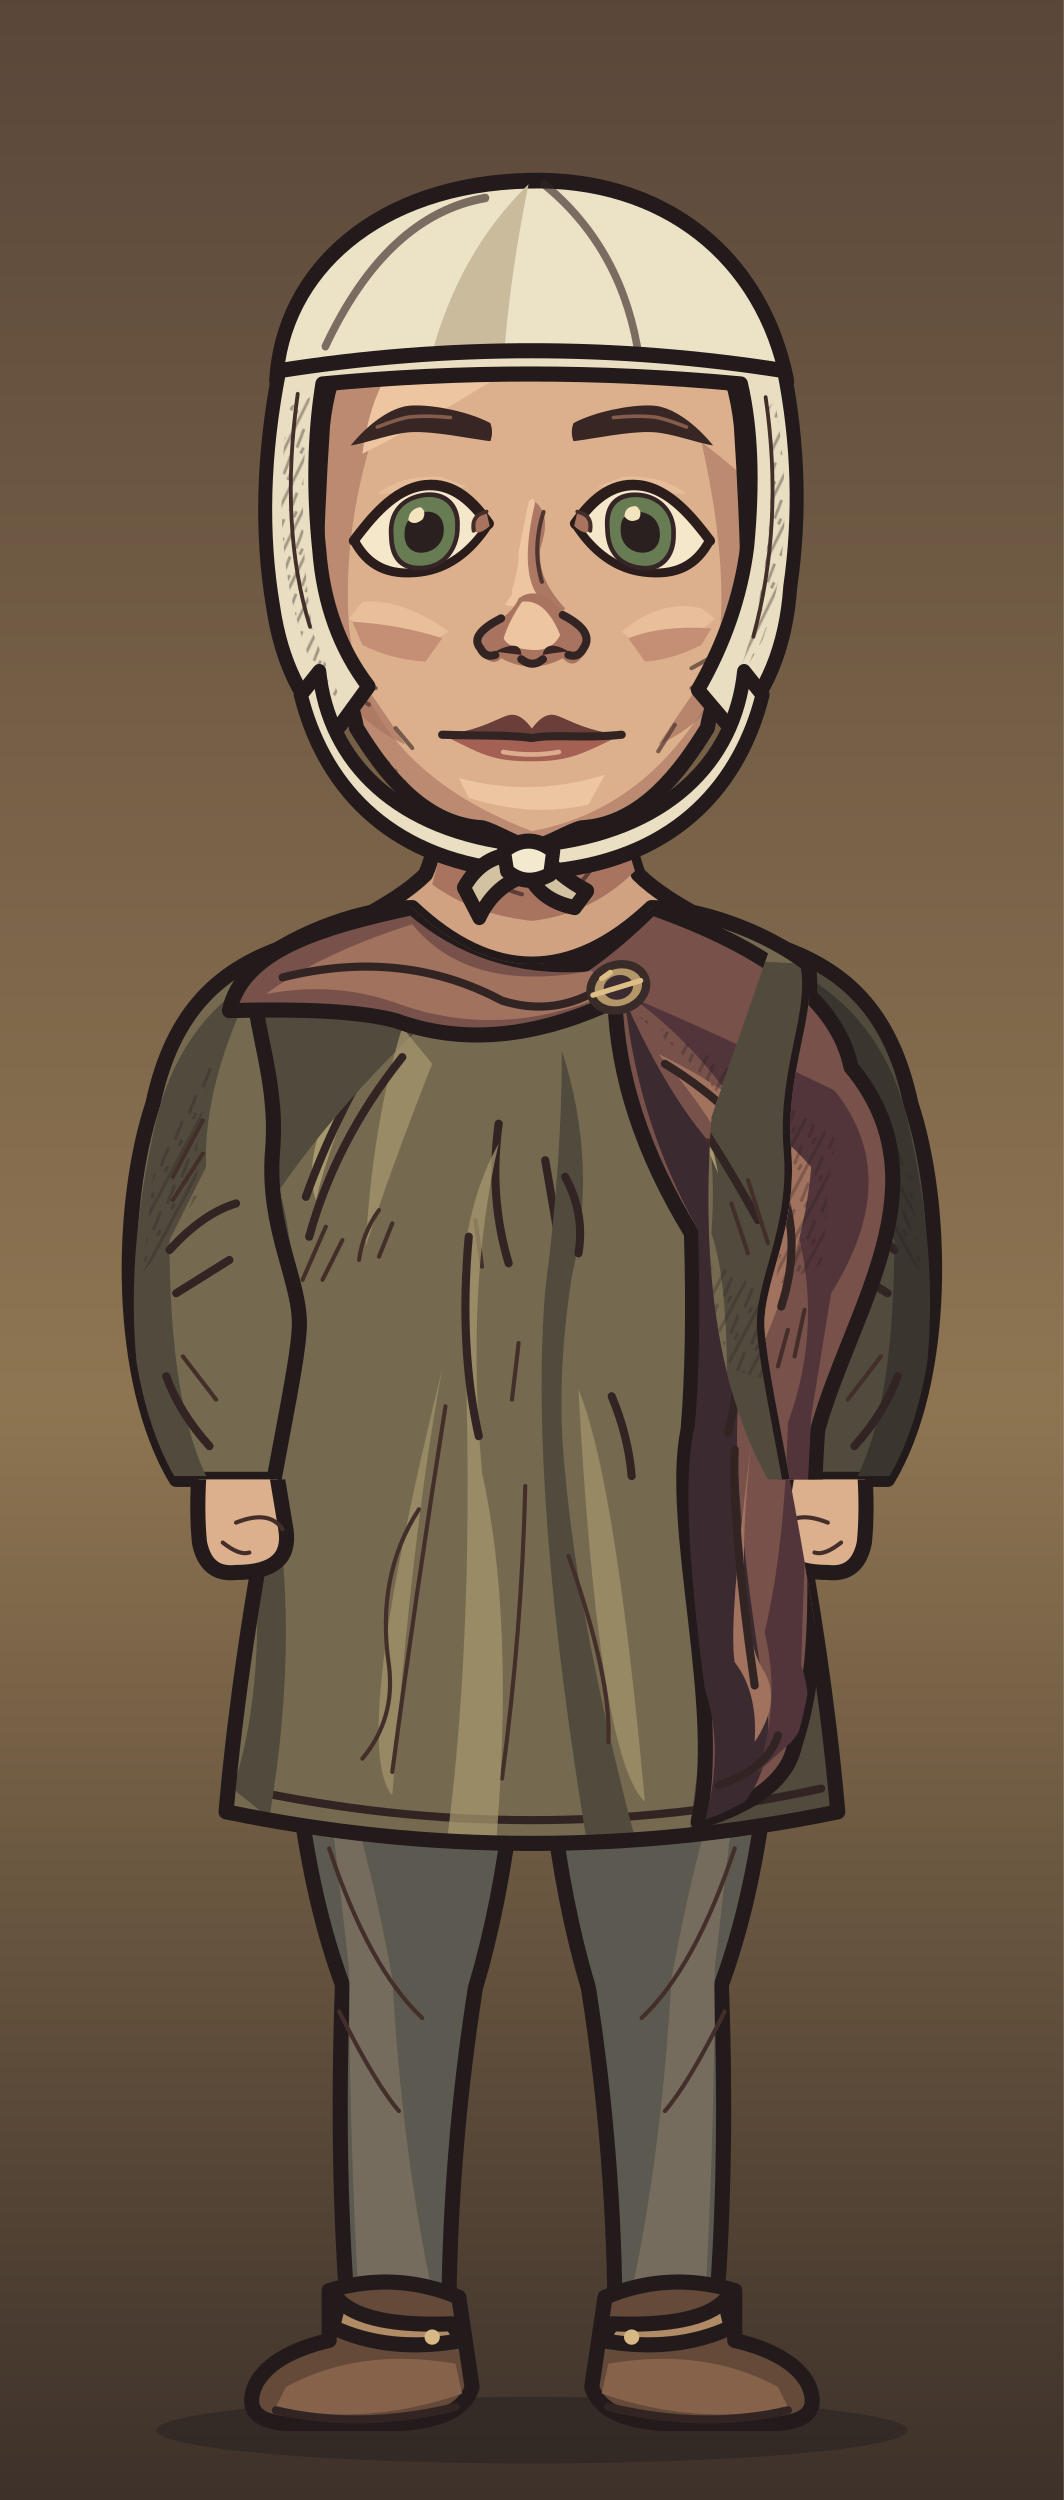
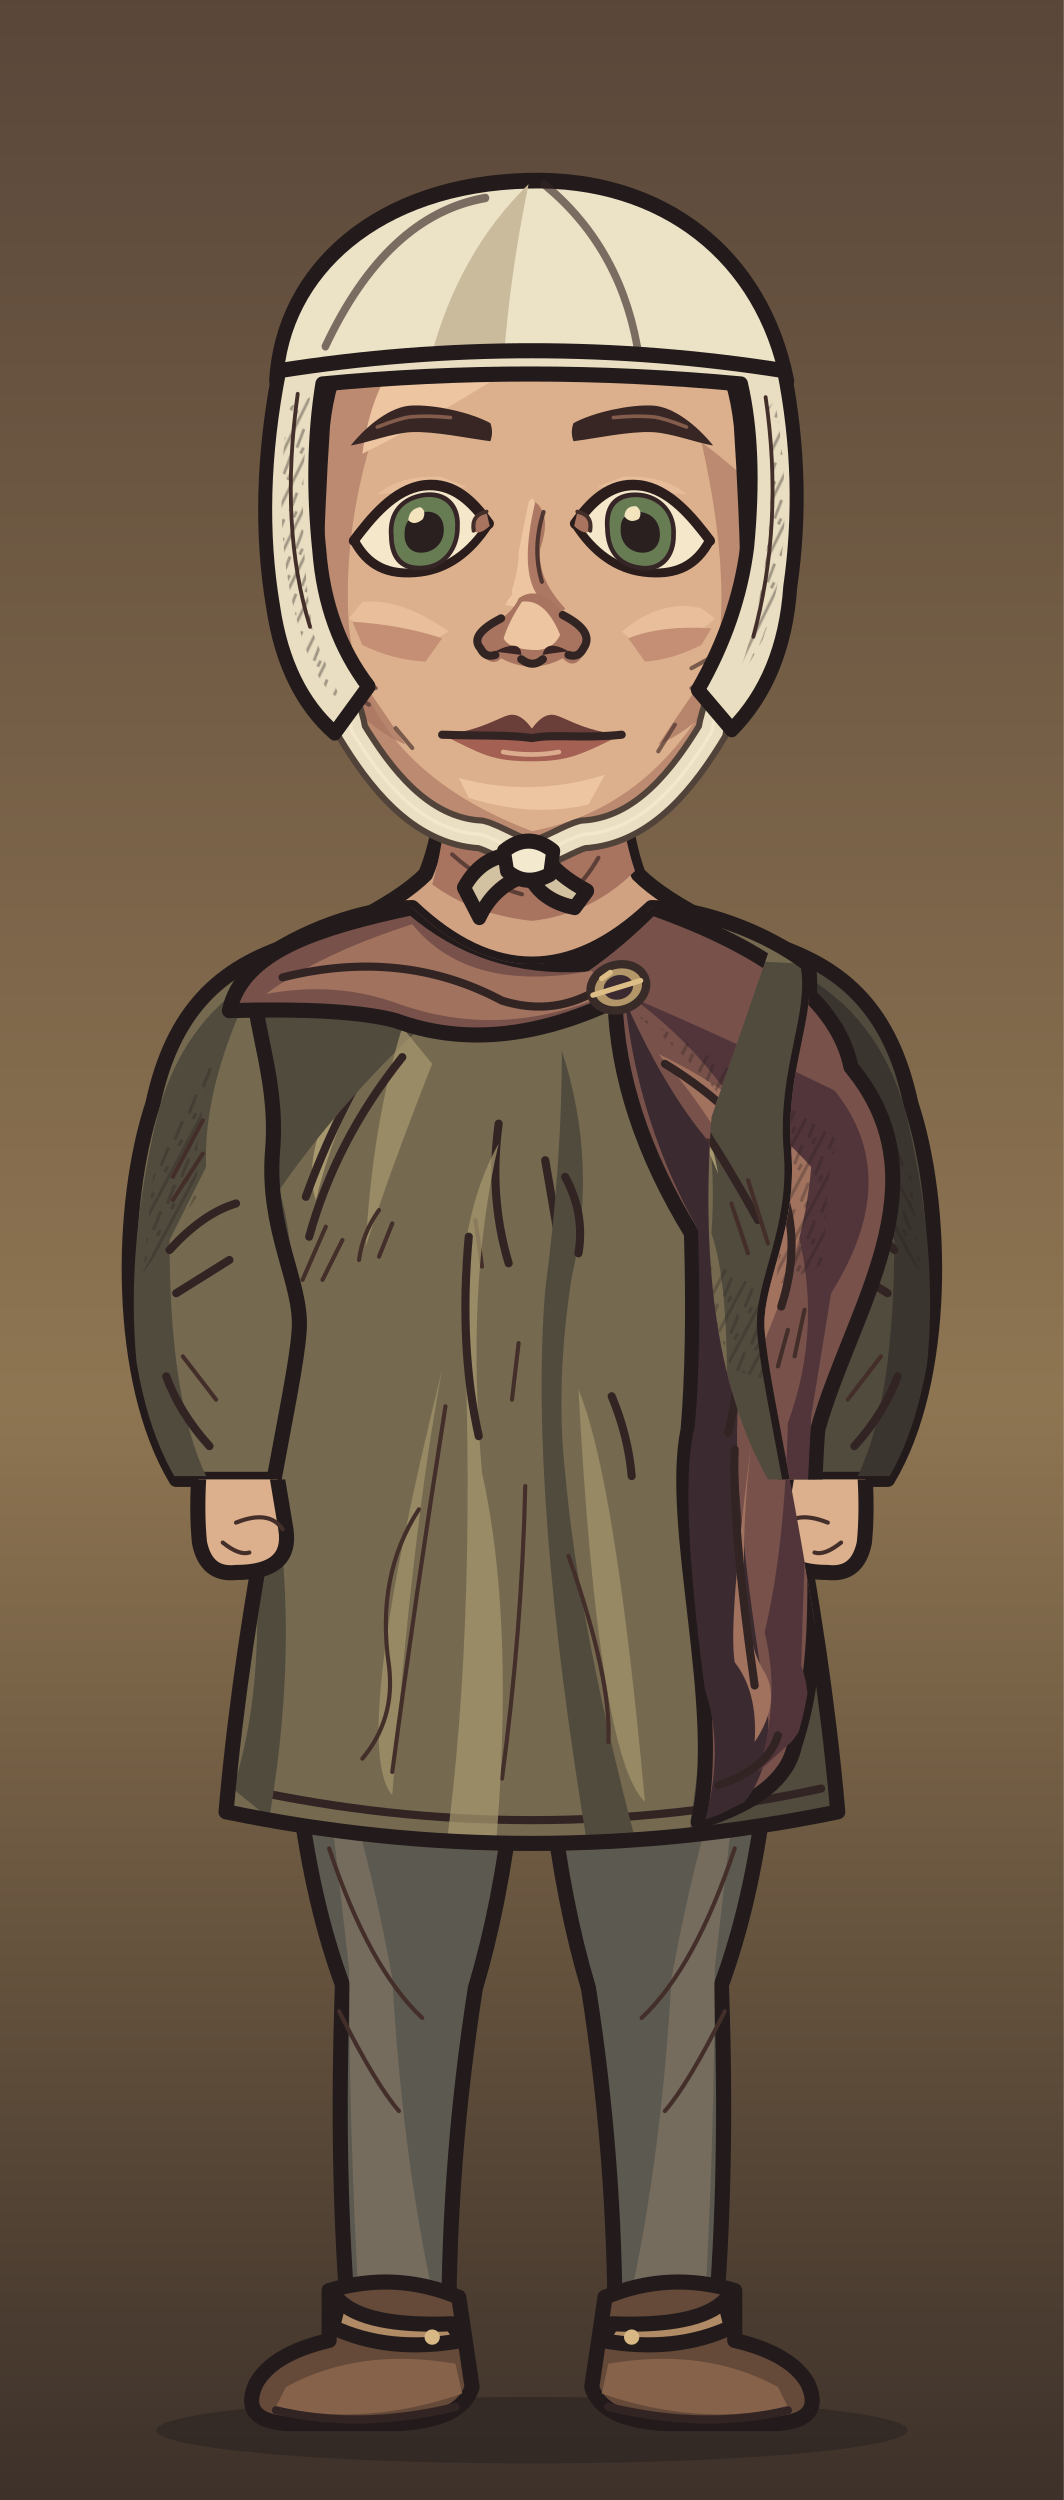
<svg xmlns="http://www.w3.org/2000/svg" xmlns:xlink="http://www.w3.org/1999/xlink" aria-labelledby="title" width="320" height="752" viewBox="0 0 320 752" role="img">
  <defs>
    <style>
      .edge {stroke:#231b1b;stroke-width:4.55;stroke-linecap:round;stroke-linejoin:round}
      .seam {fill:none;stroke:#332424;stroke-width:2.45;stroke-linecap:round;stroke-linejoin:round}
      .etch {fill:none;stroke:#442e2a;stroke-width:1.25;stroke-linecap:round}
      .hair-line {fill:none;stroke:#967661;stroke-width:1.45;stroke-linecap:round}
      .white {fill:#f5e7ca;stroke:#2a1d1c;stroke-width:2.65;stroke-linejoin:round}
      .label {fill:#efdfc1;font:600 20px Georgia,serif}
      .muted {fill:#b8aa96;font:13px 'Segoe UI',sans-serif}
      .section {fill:#dcbb8e;font:600 14px 'Segoe UI',sans-serif}
    </style>
    <linearGradient id="umber" x2="0" y2="1" gradientUnits="objectBoundingBox">
      <stop stop-color="#594639" />
      <stop offset=".56" stop-color="#8e7552" />
      <stop offset="1" stop-color="#3c3029" />
    </linearGradient>
    <linearGradient id="ash" x2="0" y2="1" gradientUnits="objectBoundingBox">
      <stop stop-color="#3b423d" />
      <stop offset=".56" stop-color="#7a7d67" />
      <stop offset="1" stop-color="#242b28" />
    </linearGradient>
    <linearGradient id="rose" x2="0" y2="1" gradientUnits="objectBoundingBox">
      <stop stop-color="#51404a" />
      <stop offset=".56" stop-color="#8a6972" />
      <stop offset="1" stop-color="#372c33" />
    </linearGradient>
    <pattern id="paper-grain" width="63" height="57" patternUnits="userSpaceOnUse">
      <path d="M1 16l2-1m21-4 5-2m16 7 6-1M12 32l3-1m16 11 4-1m20-14 4 1M4 51l5-1m41 0 9-2" fill="none" stroke="#231a1b" stroke-width=".85" opacity=".19" />
      <path d="M4 5l9-1m29 2 2-1M1 40l4-1m12 9 1-1m21-23 4-1m9 12 5-2" fill="none" stroke="#f0dbb5" stroke-width=".85" opacity=".23" />
      <path d="M16 19h.6m13-3h.7m28 6h.7m-39 15h.6m23 4h.6m-12 11h.7m29-39h.7" fill="none" stroke="#21191a" stroke-width="1.2" opacity=".28" stroke-linecap="round" />
    </pattern>
    <pattern id="ink-lines" width="7" height="9" patternUnits="userSpaceOnUse" patternTransform="rotate(28)">
      <path d="M1 -2V10m2.8-8 .6 6m1.9-1v5" stroke="#271d1d" stroke-width=".95" fill="none" opacity=".65" />
    </pattern>
    <radialGradient id="vignette" cx=".5" cy=".39" r=".72">
      <stop offset=".47" stop-color="#20191c" stop-opacity="0" />
      <stop offset="1" stop-color="#20191c" stop-opacity=".48" />
    </radialGradient>
    <g id="firs" fill="currentColor">
      <path d="M10 439Q15 379 12 300L9 220 15 146 15 54 19 80 21 147 28 230 25 326 29 439Z" />
      <path d="M17 169Q27 174 45 174L57 169 49 179 27 187 17 185                M18 194Q29 196 52 192L63 183 56 194 26 205 16 207                M15 225Q46 230 67 218L77 206 71 223 42 238 18 241                M17 252Q48 255 78 245L91 230 84 249 52 266 20 269                M14 282Q40 281 71 278L88 261 84 281 57 291 19 298                M19 312Q43 316 69 310L88 299 84 310 58 322 22 325" />
      <path d="M6 312 0 315V284L11 285M0 266 13 270V250L0 249M0 220 15 221 15 206 0 202                M0 180 16 181V167L0 165M0 141 15 150V138L0 133M0 112 17 127V118L0 104" />
      <path d="M64 440Q55 380 58 324L59 258 63 217 68 222 65 266 68 328 76 440Z                M63 291Q78 294 89 282L100 267 96 283 81 301 62 307                M63 323Q80 323 106 304L98 321 68 339                M63 316Q44 306 37 293L41 307 64 329Z" />
    </g>
    <g id="brambles" fill="none" stroke="currentColor" stroke-linecap="round" stroke-linejoin="round">
      <path stroke-width="3.8" d="M9 440Q13 401 21 380T26 333m-8 57Q39 375 43 352m-28 46Q6 377 0 376M41 440Q41 402 63 385m-20 44q26-6 39-30" />
      <path stroke-width="2" d="M23 364l14-13m-12 4-7-15m20 29 17-4m-15-1 1-11m13 49 2-17m2 14 18-5m-34 32q-12-10-17-10" />
    </g>
    <g id="night-scratches" fill="none" stroke="currentColor" stroke-width="1.2" stroke-linecap="round">
      <path d="M16 113q32-11 54-8m-30 9 16-3m184-40q19-4 44 1m-11 7 19 4                M24 335q33-3 68-16m-44 16 26-4m164-9q31 5 60-3m-39 8 38-3                M27 391q22-6 52-5m168 14q28-8 57-8m-40 11 24-4                M55 178l18-6m177 36 17 3m-12-4 17-1" />
    </g>
    <g id="shirt-setting">
      <rect width="320" height="440" fill="url(#umber)" />
      <path d="M50 217q24 8 64 1l-15 7-56 6m176-90q39-13 70-5l-26 4 28 2-64 6" fill="#856c54" opacity=".5" />
      <use xlink:href="#firs" style="color:#342827" opacity=".52" transform="translate(-26 8)" />
      <use xlink:href="#firs" style="color:#413128" opacity=".58" transform="translate(340 101) scale(-1 .81)" />
      <use xlink:href="#night-scratches" style="color:#dfbb87" opacity=".28" />
      <use xlink:href="#brambles" style="color:#291f22" opacity=".71" />
      <rect width="320" height="440" fill="url(#vignette)" />
      <rect width="320" height="440" fill="url(#paper-grain)" />
    </g>
    <g id="armor-setting">
      <rect width="320" height="440" fill="url(#ash)" />
      <path d="M42 173q49-4 68 3l-43 6 25 3-49 4m151 35q47 10 104-6l-26 14-62 8Z" fill="#707764" opacity=".48" />
      <use xlink:href="#firs" style="color:#27312c" opacity=".64" transform="translate(-36 30)" />
      <use xlink:href="#firs" style="color:#303833" opacity=".75" transform="translate(324 45) scale(-.86 1.03)" />
      <use xlink:href="#brambles" style="color:#252a27" opacity=".62" transform="translate(319 10) scale(-1 1)" />
      <use xlink:href="#night-scratches" style="color:#d8d8a9" opacity=".28" transform="translate(-2 21)" />
      <rect width="320" height="440" fill="url(#vignette)" />
      <rect width="320" height="440" fill="url(#paper-grain)" />
    </g>
    <g id="woman-setting">
      <rect width="320" height="440" fill="url(#rose)" />
      <path d="M44 235q40-4 76-1l-20 6-36 2 19 3-44 5m183-50q35 3 60-3l-24 9-31 2" fill="#775d65" opacity=".6" />
      <use xlink:href="#firs" style="color:#3b2b34" opacity=".58" transform="translate(-20 84) scale(.86 .91)" />
      <use xlink:href="#firs" style="color:#3d2e39" opacity=".68" transform="translate(327 54) scale(-.85 .98)" />
      <path d="M300 440q-2-82-6-173l-9-103 7-35 12 42 9 98 7 171Z                M294 195q-10-18-25-24l-15-1 13-4 11 2 18 15                M285 162q-13-22-34-27l-7 4 7-11 17 4 20 17                M303 242q-18-23-36-27l-13 3 15-9 11 2 21 15" fill="#3a2b33" opacity=".64" />
      <use xlink:href="#brambles" style="color:#2d2229" opacity=".8" transform="translate(12 6)" />
      <use xlink:href="#night-scratches" style="color:#e1b8a8" opacity=".28" transform="translate(0 7)" />
      <rect width="320" height="440" fill="url(#vignette)" />
      <rect width="320" height="440" fill="url(#paper-grain)" />
    </g>
    <pattern id="mail-rings" width="14" height="13" patternUnits="userSpaceOnUse" patternTransform="rotate(-7)">
      <path d="M-1 2q3-3 6 0 1 3-2 5Q0 8-1 5M6 2q3-3 6 0 1 3-2 5Q7 8 6 5M3 8q3-3 6 0 1 3-2 5-3 1-4-2M10 8q3-3 6 0" fill="none" stroke="#2d2c28" stroke-width="1.6" stroke-linecap="round" />
      <path d="M-.5 4q1.5-2 3-1m5 1q1.4-2 3-1M4 10q1.5-2 3-1m4 1q1.4-2 3-1" fill="none" stroke="#9a9b87" stroke-width="1.12" opacity=".78" stroke-linecap="round" />
    </pattern>
    <pattern id="armor-plates" width="47" height="24" patternUnits="userSpaceOnUse" patternTransform="translate(4 4) rotate(2)">
      <path d="M1 0l21 .7 1 18-3 3-17-1-1-4Zm24 1 19-1 2 15-3 7-19-2Z" fill="#85867a" stroke="#352e2a" stroke-width="1.75" stroke-linejoin="round" />
      <path d="M2 2l18 .2-.2 4L5 7 4 17Zm24 0 16-1 1 4-14 2-3 10Z" fill="#a9a58d" />
      <path d="M19 4l4 14-3 3-16-1 13-4Zm22 2 4 10-2 5-17-1 13-4Z" fill="#62655f" />
      <path d="M7 7l1-.5m6 12 3-2m16-7 5-1m-7 5 4-2" fill="none" stroke="#d0c0a0" stroke-width=".9" opacity=".76" />
      <path d="M6 12q2-2 2.7 1-1 2.2-2.7.5Zm12 1q1.8-2 2.4.6-1 2.6-2.5.8Zm11 1q1-2.2 2.8-1-.2 2.9-2.8 2.1Zm12-2q2.2-1.4 2.3.8-1 2.3-2.3.5Z" fill="#3c342d" />
    </pattern>
    <clipPath id="portrait-frame">
      <rect width="320" height="752" />
    </clipPath>
    <clipPath id="wardrobe-torso-mask">
      <path d="M124 273 C110 273 90 280 77 290 C74 305 84 322 82 346 C80 370 91 386 90 400 C89 418 74 476 68 545 Q160 564 252 545 C246 476 231 418 230 400 C229 386 240 370 238 346 C236 322 246 305 243 290 C230 280 210 273 196 273 Q160 307 124 273Z" />
    </clipPath>
    <clipPath id="wardrobe-sleeve-mask">
      <path d="M88 284C66 291 52 304 46 332C36 362 35 415 53 445H89Q111 406 106 336Z" />
    </clipPath>
    <clipPath id="wardrobe-outer-mask">
      <path d="M124 273 C110 273 90 280 77 290 C74 305 84 322 82 346 C80 370 91 386 90 400 C89 418 74 476 68 545 Q160 564 252 545 C246 476 231 418 230 400 C229 386 240 370 238 346 C236 322 246 305 243 290 C230 280 210 273 196 273 Q160 307 124 273Z" />
      <path d="M88 284C66 291 52 304 46 332C36 362 35 415 53 445H89Q111 406 106 336Z" />
      <path d="M88 284C66 291 52 304 46 332C36 362 35 415 53 445H89Q111 406 106 336Z" transform="translate(320 0) scale(-1 1)" />
    </clipPath>
    <clipPath id="face-shape-clip">
      <path d="M 160 73 C 191 73 219 90 223 128 C 224 143 225 164 225 177 C 225 189 214.75 207 212.75 219 C 204.75 232 193 248 175 249 C 171 250 165 254 160 255 C 155 254 149 250 145 249 C 127 248 115.25 232 107.25 219 C 105.25 207 95 189 95 177 C 95 164 96 143 97 128 C 101 90 129 73 160 73 Z" />
    </clipPath>
    <clipPath id="face-features-eye-left">
      <path d="M-21 0 C-16 -6 -9 -14 0 -14 C9 -14 15 -7 19.5 0 C14 8 7 12 -1 12 C-11 12 -17 8 -21 0Z" />
    </clipPath>
    <clipPath id="face-features-eye-right">
      <path d="M-21 0 C-16 -6 -9 -14 0 -14 C9 -14 15 -7 19.5 0 C14 8 7 12 -1 12 C-11 12 -17 8 -21 0Z" />
    </clipPath>
    <clipPath id="face-features-nose-bridge">
      <path d="M154 144H167V179L172 185V187H149V185L154 179Z" />
    </clipPath>
    <clipPath id="full-costume-hands-clip">
      <rect x="0" y="445" width="320" height="307" />
    </clipPath>
    <mask id="full-costume-bundled-drape" maskUnits="userSpaceOnUse" x="0" y="0" width="320" height="752">
      <rect fill="white" x="0" y="0" width="320" height="752" />
      <g clip-path="url(#portrait-frame)">
        <g clip-path="url(#wardrobe-outer-mask)">
          <path d="M124 273C96 279 73 286 69 304 Q104 303 119 307Q149 318 185 301Q186 335 208 371 Q209 406 207 430C201 459 218 515 210 548 Q236 540 239 525 C249 495 243 465 246 430 C256 394 285 356 256 321 Q250 292 196 273Q186 283 176 290Q146 292 124 273Z" fill="black" class="edge" style="stroke:black" />
        </g>
      </g>
    </mask>
  </defs>
  <g data-part="full-costume">
    <rect width="320" height="752" fill="url(#umber)" />
    <ellipse cx="160" cy="731" rx="113" ry="10" fill="#261f20" opacity=".5" />
    <g>
      <path d="M87 469 L158 469 Q158 548 143 598 Q135 649 135 700 H105 Q101 654 103 597 Q85 548 87 469Z" fill="#5b5950" class="edge" />
      <path d="M96 514 Q109 546 118 595 Q121 649 131 694 H108Q105 641 105 592Z" fill="#8c7c69" opacity=".53" />
      <path d="M99 556Q111 592 127 607 M102 605Q113 627 120 635" class="etch" />
      <g transform="translate(0 0)">
        <path d="M99 689Q119 683 138 691L142 718Q139 728 120 729H86Q72 728 77 717Q82 708 99 704Z" fill="#654939" class="edge" />
        <path d="M86 718Q108 706 137 711L139 720Q110 730 83 724Z" fill="#87624a" />
        <path d="M102 692Q110 700 136 699L139 704Q117 708 100 700Z" fill="#b18b65" class="edge" />
        <circle cx="130" cy="703" r="2.3" fill="#d8b986" />
        <path d="M83 725Q108 731 137 724" class="seam" />
      </g>
    </g>
    <g transform="translate(320 0) scale(-1 1)">
      <path d="M87 469 L158 469 Q158 548 143 598 Q135 649 135 700 H105 Q101 654 103 597 Q85 548 87 469Z" fill="#5b5950" class="edge" />
      <path d="M96 514 Q109 546 118 595 Q121 649 131 694 H108Q105 641 105 592Z" fill="#8c7c69" opacity=".53" />
      <path d="M99 556Q111 592 127 607 M102 605Q113 627 120 635" class="etch" />
      <g transform="translate(0 0)">
        <path d="M99 689Q119 683 138 691L142 718Q139 728 120 729H86Q72 728 77 717Q82 708 99 704Z" fill="#654939" class="edge" />
        <path d="M86 718Q108 706 137 711L139 720Q110 730 83 724Z" fill="#87624a" />
        <path d="M102 692Q110 700 136 699L139 704Q117 708 100 700Z" fill="#b18b65" class="edge" />
        <circle cx="130" cy="703" r="2.3" fill="#d8b986" />
        <path d="M83 725Q108 731 137 724" class="seam" />
      </g>
    </g>
  </g>
  <g clip-path="url(#portrait-frame)">
    <g data-part="neck">
      <g id="face-shape-neck">
        <path d="M 135 219 Q 134 249 128 263 Q 121 270 105 278 L 122 301 198 301 215 278 Q 199 270 192 263 Q 187 250 185 219 Z" fill="#d0a282" class="edge" />
        <path d="M 135 224 185 224 Q 186 247 191 262 Q 178 275 160 277 Q 142 275 130 266 Q 135 249 135 224 Z" fill="#a87460" />
        <path d="M 136 257 q 10 9 21 12 m -16 -3 7 4 m 32 -12 q -4 7 -9 11" class="etch" opacity=".75" />
      </g>
    </g>
    <g id="wardrobe-outfit-nw_gotland_mens_cloak" data-outfit="nw_gotland_mens_cloak">
      <path d="M88 284C66 291 52 304 46 332C36 362 35 415 53 445H89Q111 406 106 336Z" fill="#756a50" class="edge" data-part="sleeve-outline" data-side="left" />
      <g data-part="sleeve-left" clip-path="url(#wardrobe-sleeve-mask)">
        <path d="M47 337 Q54 308 77 294 Q61 326 62 351 L51 373 Q51 421 62 444 H48 Q33 397 47 337Z" fill="#514b3e" />
        <path d="M46 354 Q57 326 66 315 Q57 342 60 359 L43 383Z" fill="url(#ink-lines)" opacity=".44" />
        <path d="M51 376 q10 -11 20 -14 m-18 27 16 -10 M50 414 q4 11 13 21" class="seam" />
        <path d="M52 354 l9 -17 m-9 24 9 -14 m-6 61 10 13" class="etch" />
      </g>
      <g transform="translate(320 0) scale(-1 1)">
        <path d="M88 284C66 291 52 304 46 332C36 362 35 415 53 445H89Q111 406 106 336Z" fill="#514b3e" class="edge" data-part="sleeve-outline" data-side="right" />
        <g data-part="sleeve-right" clip-path="url(#wardrobe-sleeve-mask)">
          <path d="M47 337 Q54 308 77 294 Q61 326 62 351 L51 373 Q51 421 62 444 H48 Q33 397 47 337Z" fill="#3b352f" />
          <path d="M46 354 Q57 326 66 315 Q57 342 60 359 L43 383Z" fill="url(#ink-lines)" opacity=".44" />
          <path d="M51 376 q10 -11 20 -14 m-18 27 16 -10 M50 414 q4 11 13 21" class="seam" />
          <path d="M52 354 l9 -17 m-9 24 9 -14 m-6 61 10 13" class="etch" />
        </g>
      </g>
      <path d="M124 273 C110 273 90 280 77 290 C74 305 84 322 82 346 C80 370 91 386 90 400 C89 418 74 476 68 545 Q160 564 252 545 C246 476 231 418 230 400 C229 386 240 370 238 346 C236 322 246 305 243 290 C230 280 210 273 196 273 Q160 307 124 273Z" fill="#756a50" />
      <g data-part="torso" clip-path="url(#wardrobe-torso-mask)">
        <path d="M77 296 Q96 280 120 278 Q105 303 85 335Z" fill="#a6976d" />
        <path d="M184 288 Q230 289 243 290 L257 555 H207 Q226 405 214 371 Q218 313 184 288Z" fill="#514b3e" />
        <path d="M78 344 Q88 359 84 381 L69 402 L61 359Z" fill="#514b3e" />
        <path d="M207 371 Q223 390 235 386 L234 416 L220 412Z" fill="url(#ink-lines)" opacity=".42" />
        <path d="M120 307 Q103 329 95 361 Q89 342 114 309Z M179 302 Q209 314 216 353 Q203 321 179 302Z" fill="#a6976d" />
        <path d="M133 412Q124 460 118 540Q105 525 133 412Z M174 418Q185 444 194 542Q180 529 174 418Z" fill="#a6976d" opacity=".68" />
        <path d="M134 423Q125 480 118 533 M158 447Q157 490 151 535" class="etch" />
        <path d="M73 538Q160 557 247 538" class="seam" />
        <path d="M116 311 Q101 335 92 360 M190 312 Q207 329 228 367 M150 338 q-3 22 3 42 m11 -31 6 35 M184 420q5 12 6 24" class="seam" />
        <path d="M98 369 l-7 16 m12 -12 -6 12 M225 355 l6 19 m-11 -12 5 15 M143 367 l2 14 m65 44 4 13" class="etch" />
        <path d="M80 289Q122 274 141 296Q106 326 84 358 Q93 387 81 441 Q91 488 81 547L70 538 Q87 488 65 390 L70 335Z M169 316Q180 350 172 384Q167 416 170 443Q174 488 191 553L177 557 Q159 449 164 388Q169 350 169 316Z" fill="#514b3e" />
        <path d="M121 309Q112 338 110 375Q117 353 130 320Z M150 344Q140 387 145 443Q155 488 149 557H134 Q144 484 139 383Q141 360 150 344Z" fill="#a6976d" opacity=".73" />
        <path d="M121 318Q101 343 93 372 M141 372Q138 405 144 432 M170 354q6 11 4 23" class="seam" />
        <path d="M114 364q-5 7-6 15m10 -11-4 10M156 404l-2 17" class="etch" />
        <path d="M124 273Q160 307 196 273" fill="none" stroke="#3b352f" stroke-width="6" />
        <path d="M124 279Q160 313 196 279" fill="none" stroke="#a6976d" stroke-width="1.6" />
        <path d="M126 454Q113 474 117 501Q119 517 109 529 M171 468Q184 505 183 524" class="etch" />
      </g>
      <path d="M124 273 C110 273 90 280 77 290 C74 305 84 322 82 346 C80 370 91 386 90 400 C89 418 74 476 68 545 Q160 564 252 545 C246 476 231 418 230 400 C229 386 240 370 238 346 C236 322 246 305 243 290 C230 280 210 273 196 273 Q160 307 124 273Z" fill="none" class="edge" />
      <g clip-path="url(#wardrobe-outer-mask)">
        <g data-part="gotland-shoulder-cloak">
          <clipPath id="gotland-shoulder-cloak-clip">
            <path d="M124 273C96 279 73 286 69 304 Q104 303 119 307Q149 318 185 301Q186 335 208 371 Q209 406 207 430C201 459 218 515 210 548 Q236 540 239 525 C249 495 243 465 246 430 C256 394 285 356 256 321 Q250 292 196 273Q186 283 176 290Q146 292 124 273Z" />
          </clipPath>
          <path d="M124 273C96 279 73 286 69 304 Q104 303 119 307Q149 318 185 301Q186 335 208 371 Q209 406 207 430C201 459 218 515 210 548 Q236 540 239 525 C249 495 243 465 246 430 C256 394 285 356 256 321 Q250 292 196 273Q186 283 176 290Q146 292 124 273Z" fill="#78514a" class="edge" />
          <g clip-path="url(#gotland-shoulder-cloak-clip)">
            <path d="M124 278Q141 299 178 292L183 299Q151 313 120 302 Q101 295 80 299Q96 287 124 278Z" fill="#a1725e" />
            <path d="M188 301Q205 339 224 354Q236 388 222 423Q220 449 231 516 Q232 532 224 542L212 548 Q218 526 212 508Q204 448 209 429 Q211 408 210 370Q192 338 188 301Z" fill="#3b2b30" />
            <path d="M190 300Q218 312 251 328Q272 354 250 389 L244 426Q242 464 241 501Q246 515 238 524 L228 533Q235 511 230 491 Q236 466 237 428Q248 398 239 367Q223 324 190 300Z" fill="#52353a" />
            <path d="M198 317Q225 330 244 351Q242 377 227 410 Q232 388 228 364Q216 337 198 317Z" fill="#a1725e" />
            <path d="M191 305Q219 320 252 343Q248 354 248 380 L233 387Q242 345 191 305Z" fill="url(#ink-lines)" opacity=".45" />
            <path d="M85 294Q121 285 151 301Q167 306 181 297 M200 320Q249 350 235 393 M218 376Q226 403 219 431" class="seam" />
            <path d="M237 400l-3 11m8 -17 -3 14M213 343q8 7 12 14" class="etch" />
            <path d="M226 434Q220 488 230 503 Q235 512 227 524Q228 509 221 500 Q219 488 226 434Z" fill="#a1725e" />
            <path d="M216 537Q231 532 234 522 M221 436Q220 458 227 507" class="seam" />
          </g>
          <g data-part="gotland-cloak-clasp" transform="translate(186 297) rotate(-17)">
            <ellipse rx="8.5" ry="6.8" fill="#b39769" stroke="#392b28" stroke-width="2.5" />
            <ellipse rx="4.5" ry="3.65" fill="#3b2b30" />
            <path d="M-8 0H7M-4 -4l3 -1" fill="none" stroke="#ddbe86" stroke-width="1.6" stroke-linecap="round" />
          </g>
        </g>
      </g>
    </g>
    <g id="face-shape">
      <path d="M 160 73 C 191 73 219 90 223 128 C 224 143 225 164 225 177 C 225 189 214.75 207 212.75 219 C 204.75 232 193 248 175 249 C 171 250 165 254 160 255 C 155 254 149 250 145 249 C 127 248 115.25 232 107.25 219 C 105.25 207 95 189 95 177 C 95 164 96 143 97 128 C 101 90 129 73 160 73 Z" fill="#dcb08c" />
      <g clip-path="url(#face-shape-clip)">
        <path d="M 70 141 Q 104 91 123 103 Q 102 148 105 189 Q 110 231 160 250 Q 192 244 211 214 Q 223 186 211 133 Q 235 151 250 174 L 250 265 70 265 Z" fill="#bb8a70" />
        <path d="M 109 136.5 Q 114 99 142 98 Q 173 89 195 107 Q 174 98 152 112 Q 130 126 109 136.5 Z" fill="#edc5a0" />
        <g transform="translate(160 0) scale(-1 1)">
          <path d="M 25 190 Q 39 180 51 181 L 55 186 Q 45 194 32 194 Z" fill="#edc5a0" opacity=".72" />
          <path d="M 27 192 Q 39 188 54 187 L 51 194 Q 42 198.5 32 199 Z" fill="#c58f76" />
          <path d="M 56 198 Q 48 209 38 224 Q 52 218 62 202 Z" fill="#a87460" opacity=".73" />
        </g>
        <g transform="translate(160 0) scale(1 1)">
          <path d="M 27 190 Q 39 180 51 183 L 55 186 Q 45 196 32 194 Z" fill="#edc5a0" opacity=".72" />
          <path d="M 29 192 Q 39 188 54 189 L 51 194 Q 42 198.5 34 199 Z" fill="#c58f76" />
          <path d="M 56 198 Q 48 209 38 224 Q 52 218 62 202 Z" fill="#a87460" opacity=".73" />
        </g>
        <path d="M 92 183 Q 99 211 120 232 L 132 247 119 248 Q 98 234 85 212 Z M 229 184 Q 224 217 203 241 L 193 250 209 247 Q 230 233 240 211 Z" fill="url(#ink-lines)" opacity=".42" />
        <path d="M 138 234 Q 160 240 182 233 L 177 242 Q 160 246 141 240 Z" fill="#edc5a0" />
        <path d="M 104 202 l 9 5 m -8 1 6 4 m 97 -11 9 -5 m -9 11 8 -5 m -97 17 5 6 m 74 1 5 -8" class="etch" opacity=".65" />
      </g>
      <path d="M 160 73 C 191 73 219 90 223 128 C 224 143 225 164 225 177 C 225 189 214.75 207 212.75 219 C 204.75 232 193 248 175 249 C 171 250 165 254 160 255 C 155 254 149 250 145 249 C 127 248 115.25 232 107.25 219 C 105.25 207 95 189 95 177 C 95 164 96 143 97 128 C 101 90 129 73 160 73 Z" fill="none" class="edge" />
    </g>
    <g clip-path="url(#face-shape-clip)">
      <g data-part="eyes">
        <g transform="matrix(1 -0.12 0 1 127.5 160)">
          <path d="M-14 -13 Q-7 -18 5 -16 L13 -12" fill="#edc5a0" opacity=".65" />
          <path d="M-21 0 C-16 -6 -9 -14 0 -14 C9 -14 15 -7 19.5 0 C14 8 7 12 -1 12 C-11 12 -17 8 -21 0Z" class="white" />
          <g clip-path="url(#face-features-eye-left)">
            <g transform="translate(0 0) scale(1 1)">
              <path d="M-9.8 0 C-10.4 -7 -6.6 -10.9 0 -11.1 C6.1 -11.2 10.5 -7 10.1 -.3 C10.2 5.9 6.4 11 0 10.8 C-6.1 10.7 -9.7 7.2 -9.8 0Z" fill="#687c54" stroke="#352526" stroke-width="1.4" />
              <path d="M-5.8 -.2C-5.9-3.8-3.5-6 .1-6 3.8-6 6-3.6 6 .1 6 3.9 3.3 6.3-.2 6.2-3.9 6.1-6 3.3-5.8-.2Z" fill="#2a2020" />
              <path d="M-4.7-4.1Q-4.4-7.4-1.1-7.6 .9-6.3-.3-3.9-2.9-2-4.7-4.1Z" fill="#f3e4bd" />
            </g>
          </g>
          <path d="M-21 0 C-16 -6 -9 -14 0 -14 C9 -14 15 -7 19.5 0" fill="none" stroke="#2a1d1c" stroke-width="3.15" stroke-linecap="round" />
          <path d="M18.8 -3.8 Q14.2 -3.4 15 1.4 Q16.5 3.2 19.8 .6Z" fill="#a87460" />
          <path d="M18.8 -3.8 Q14.2 -3.4 15 1.4" class="etch" />
        </g>
        <g transform="matrix(-1 -0.12 0 1 192.5 160)">
          <path d="M-14 -13 Q-7 -18 5 -16 L13 -12" fill="#edc5a0" opacity=".65" />
          <path d="M-21 0 C-16 -6 -9 -14 0 -14 C9 -14 15 -7 19.5 0 C14 8 7 12 -1 12 C-11 12 -17 8 -21 0Z" class="white" />
          <g clip-path="url(#face-features-eye-right)">
            <g transform="translate(0 0) scale(-1 1)">
              <path d="M-9.8 0 C-10.4 -7 -6.6 -10.9 0 -11.1 C6.1 -11.2 10.5 -7 10.1 -.3 C10.2 5.9 6.4 11 0 10.8 C-6.1 10.7 -9.7 7.2 -9.8 0Z" fill="#687c54" stroke="#352526" stroke-width="1.4" />
              <path d="M-5.8 -.2C-5.9-3.8-3.5-6 .1-6 3.8-6 6-3.6 6 .1 6 3.9 3.3 6.3-.2 6.2-3.9 6.1-6 3.3-5.8-.2Z" fill="#2a2020" />
              <path d="M-4.7-4.1Q-4.4-7.4-1.1-7.6 .9-6.3-.3-3.9-2.9-2-4.7-4.1Z" fill="#f3e4bd" />
            </g>
          </g>
          <path d="M-21 0 C-16 -6 -9 -14 0 -14 C9 -14 15 -7 19.5 0" fill="none" stroke="#2a1d1c" stroke-width="3.15" stroke-linecap="round" />
          <path d="M18.8 -3.8 Q14.2 -3.4 15 1.4 Q16.5 3.2 19.8 .6Z" fill="#a87460" />
          <path d="M18.8 -3.8 Q14.2 -3.4 15 1.4" class="etch" />
        </g>
      </g>
      <g data-part="brows">
        <g transform="matrix(1 0 0 1 127.5 131)">
          <path d="M-22 3 C-17 -3.22 -10 -8.6 -4 -9 C3 -9.4 14 -7 20 -3.72 Q21 -1 20 1.72 C14 1 3 -1.4 -4 -1 C-10 -0.6 -17 2.22 -22 3Z" fill="#382625" />
          <path d="M-14 -2.55 Q-7 -5.3 -4 -5.6 Q1 -6.1 8 -5.4" fill="none" stroke="#835c4b" stroke-width="1.1" stroke-linecap="round" />
        </g>
        <g transform="matrix(-1 0 0 1 192.5 131)">
          <path d="M-22 3 C-17 -3.22 -10 -8.6 -4 -9 C3 -9.4 14 -7 20 -3.72 Q21 -1 20 1.72 C14 1 3 -1.4 -4 -1 C-10 -0.6 -17 2.22 -22 3Z" fill="#382625" />
          <path d="M-14 -2.55 Q-7 -5.3 -4 -5.6 Q1 -6.1 8 -5.4" fill="none" stroke="#835c4b" stroke-width="1.1" stroke-linecap="round" />
        </g>
      </g>
      <g data-part="nose">
        <g clip-path="url(#face-features-nose-bridge)">
          <path d="M159 151 Q161 148 161 154 Q157 169 162 177 L158 183 152 182 Q156 174 156 166Z" fill="#edc5a0" />
          <path d="M161 151 Q166 155 162.5 165 Q161.5 174 170 183 L167 187 161 178 Q156.5 170 161 151Z" fill="#a87460" opacity=".93" />
          <path d="M163.5 154 Q160 165 163 175" class="etch" opacity=".9" />
        </g>
        <path d="M156 180 Q160 177 165 180 C167 182 169.28 184 174 188 Q178 192 176 196 Q173 202 169.28 198 Q160 203 150.72 198 Q148 201 144 196 Q142 192 146 189 Q154 185 156 180Z" fill="#a87460" />
        <path d="M157 181 Q164 180 168.5 191 Q165.95 196 160 195.5 Q152.775 195 151.5 192 Q153 187 157 181Z" fill="#edc5a0" />
        <path d="M150.72 186 Q141 191 144.5 195 Q146 198 149 197 M169.28 185 Q179 190 175.5 195 Q174 198 171 197" class="seam" />
        <path d="M148.8 196 q8 -4 8 1 q-8 -1 -8 -1Z M163.2 197 q1 -5 8 -1 q-2 0 -8 1Z" fill="#3b2524" />
        <path d="M156.8 198.3 Q160.25 201 163.3 198.3" class="seam" />
      </g>
      <g data-part="mouth">
        <path d="M133 221 C145.15 220 151 215 154 215 Q157 215 160 219.2 Q163 215 166 215 C169 215 174.85 220 187 221 C174.85 227 171 229 160 229 C148 229 145.15 227 133 221Z" fill="#a36053" />
        <path d="M133 221 C145.15 220 151 215 154 215 Q157 215 160 219.2 Q163 215 166 215 C169 215 174.85 220 187 221 C174.85 222.25 167 220.7 160 222 C153 221 145.15 221.4 133 221Z" fill="#56322f" opacity=".72" />
        <path d="M133 221 C145.15 221.4 153 221 160 222 C167 220.7 174.85 222.25 187 221" class="seam" />
        <path d="M151.36 226.2 Q160 227.7 168.1 226.2" fill="none" stroke="#edc5a0" stroke-width="1.4" stroke-linecap="round" opacity=".76" />
      </g>
    </g>
    <g id="headgear-linen_coif">
      <g transform="matrix(0.926 0 0 1.038 11.765 -4.813)">
        <path d="M77 115 C79 83 110 58 159 57 C203 56 235 79 243 115 H230 Q160 107 90 115Z" fill="#ece2c6" class="edge" />
        <path d="M127 109 Q136 78 159 58 Q153 84 151 108Z" fill="#cabb9d" />
        <path d="M164 58 Q190 77 195 109 M93 105 Q113 67 145 62" class="seam" opacity=".62" />
      </g>
+       <path d="M89.59 177 C93.245 189 103.772 207.575 105.826 219.982 C114.042 233.422 126.109 249.963 144.595 250.997 C148.703 252.031 154.865 256.166 160 257.2 C165.135 256.166 171.297 252.031 175.405 250.997 C193.891 249.963 205.958 233.422 214.174 219.982 C216.228 207.575 226.755 189 230.41 177" fill="none" id="headgear-chin-band" stroke="#51433a" stroke-width="10.2" stroke-linecap="round" />
+       <path d="M89.59 177 C93.245 189 103.772 207.575 105.826 219.982 C114.042 233.422 126.109 249.963 144.595 250.997 C148.703 252.031 154.865 256.166 160 257.2 C165.135 256.166 171.297 252.031 175.405 250.997 C193.891 249.963 205.958 233.422 214.174 219.982 C216.228 207.575 226.755 189 230.41 177" fill="none" stroke="#eadfc2" stroke-width="6.5" stroke-linecap="round" data-material-surface="base" />
+       <path d="M89.59 177 C93.245 189 103.772 207.575 105.826 219.982 C114.042 233.422 126.109 249.963 144.595 250.997 C148.703 252.031 154.865 256.166 160 257.2 C165.135 256.166 171.297 252.031 175.405 250.997 C193.891 249.963 205.958 233.422 214.174 219.982 C216.228 207.575 226.755 189 230.41 177" fill="none" stroke="#f7edd1" stroke-width="1" opacity=".65" />
      <g transform="matrix(0.926 0 0 1 11.765 -0.5)">
        <path d="M78 112 Q160 100 242 112 Q249 145 244 177 Q242 204 225 220 L214 208 Q227 187 230 165 Q233 136 228 116 Q159 110 92 116 Q88 139 91 166 Q93 190 107 207 L96 221 Q80 208 76 183 Q70 150 78 112Z" fill="#e9dec1" class="edge" />
        <path d="M81 123 Q75 162 85 191 Q90 207 98 211 L89 191 Q83 157 88 120Z M239 121 Q247 162 235 193 L224 211 Q241 174 237 123Z" fill="url(#ink-lines)" opacity=".55" />
        <path d="M84 119 Q78 159 88 189 M236 120 Q242 158 232 192" class="etch" />
      </g>
      <g transform="matrix(0.926 0 0 1 11.765 5)">
-         <path d="M91 197 C94 224 116 245 157 249 L153 257 C112 253 92 230 85 204Z M229 197 C226 224 204 245 163 249 L167 257 C208 253 228 230 235 204Z" fill="#eadfc2" class="edge" />
        <path d="M155 252 Q144 252 138 262 L143 271 Q148 261 159 258 Q163 266 174 268 L178 263 Q168 258 165 253Z" fill="#d3c2a1" class="edge" />
        <path d="M151 251 Q159 245 167 251 L166 258 Q158 262 152 257Z" fill="#f3e9cf" class="edge" />
      </g>
    </g>
  </g>
  <g data-part="handheld-equipment" mask="url(#full-costume-bundled-drape)">
    <g data-part="hands" clip-path="url(#full-costume-hands-clip)">
      <g>
        <path d="M60 441 Q59 454 60 464 Q62 474 71 473Q88 473 86 460 L83 442Z" fill="#dcb08c" class="edge" data-part="hand" />
        <path d="M71 458Q81 454 85 460 M67 464q5 4 8 3" class="etch" />
      </g>
      <g transform="translate(320 0) scale(-1 1)">
        <path d="M60 441 Q59 454 60 464 Q62 474 71 473Q88 473 86 460 L83 442Z" fill="#dcb08c" class="edge" data-part="hand" />
        <path d="M71 458Q81 454 85 460 M67 464q5 4 8 3" class="etch" />
      </g>
    </g>
  </g>
</svg>
